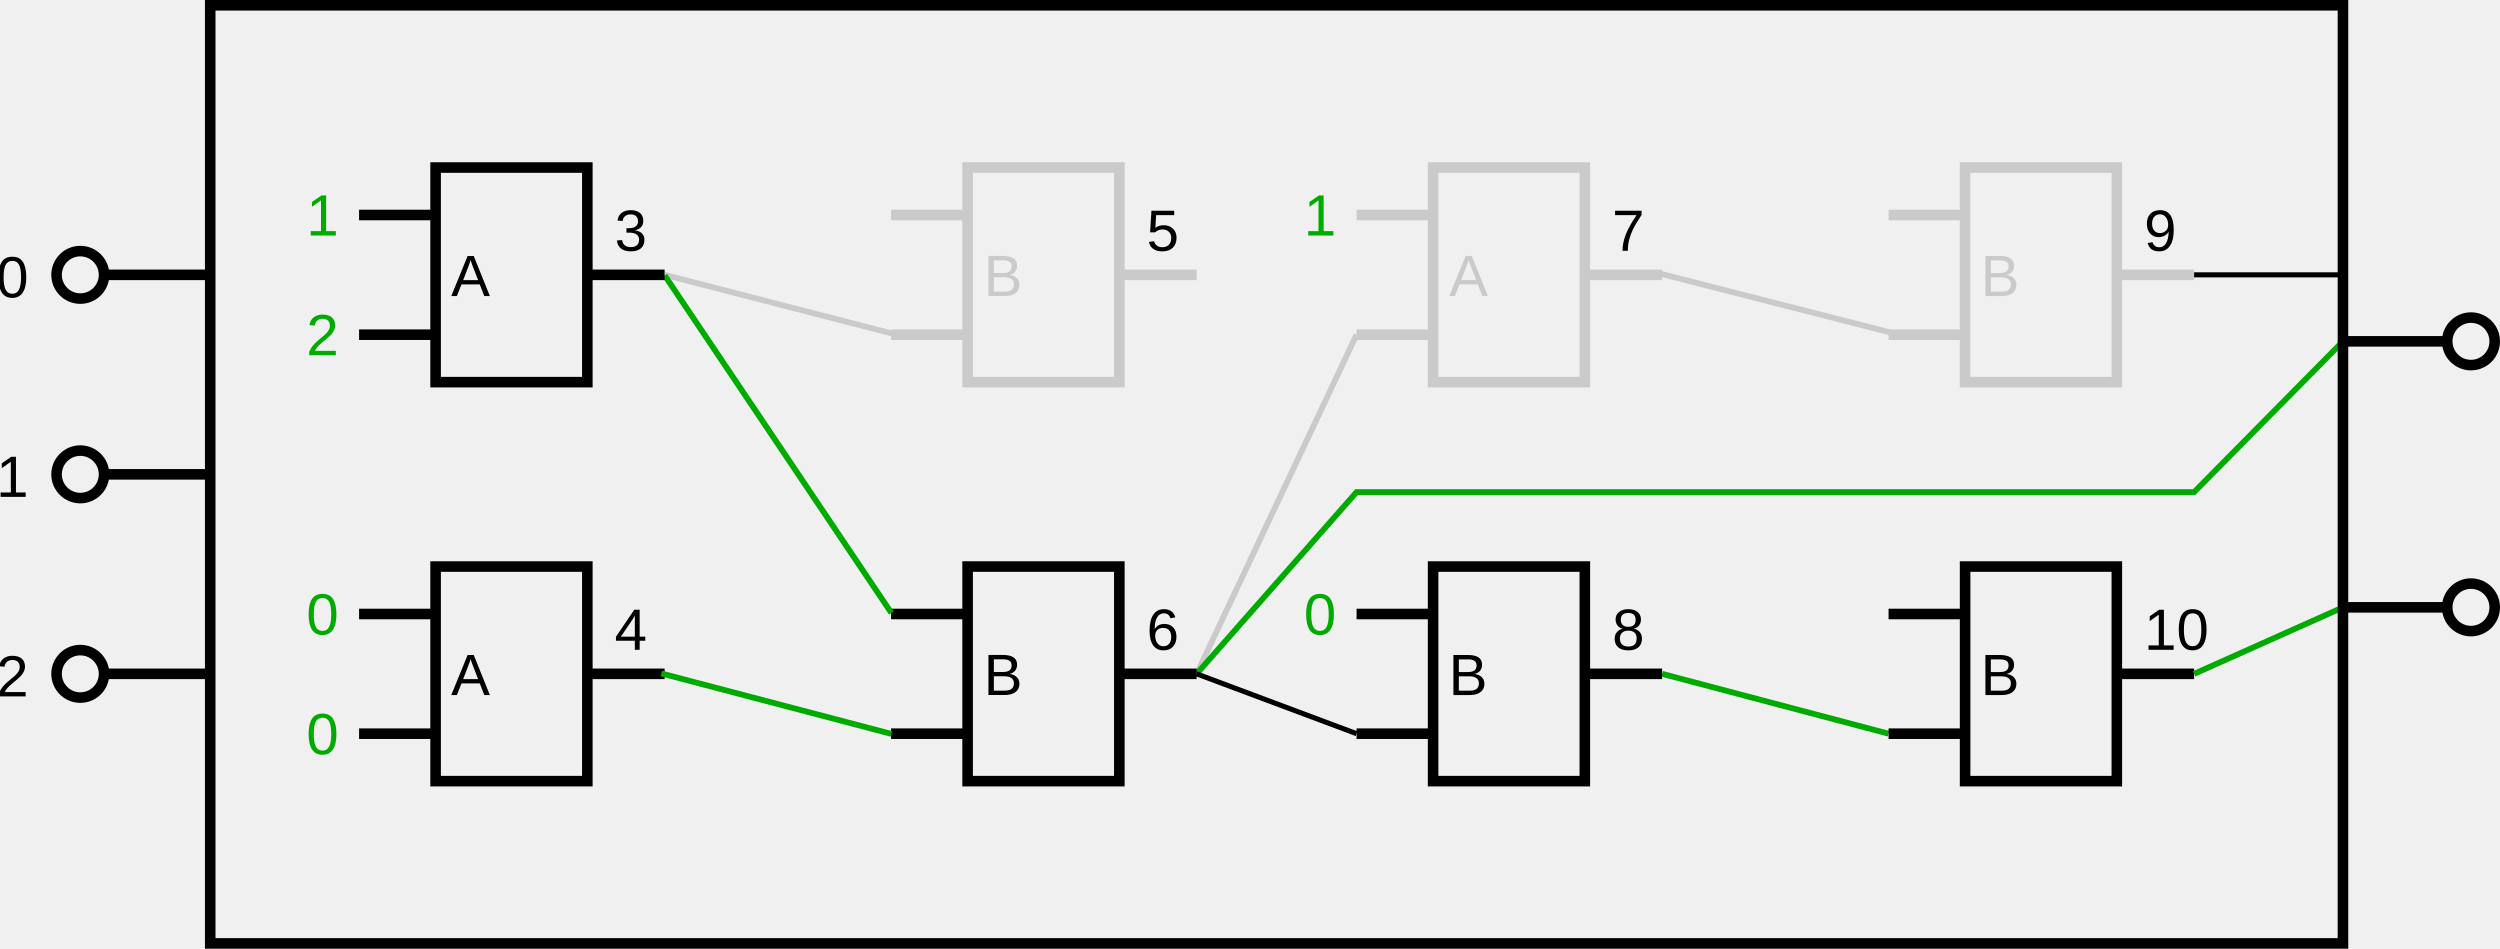
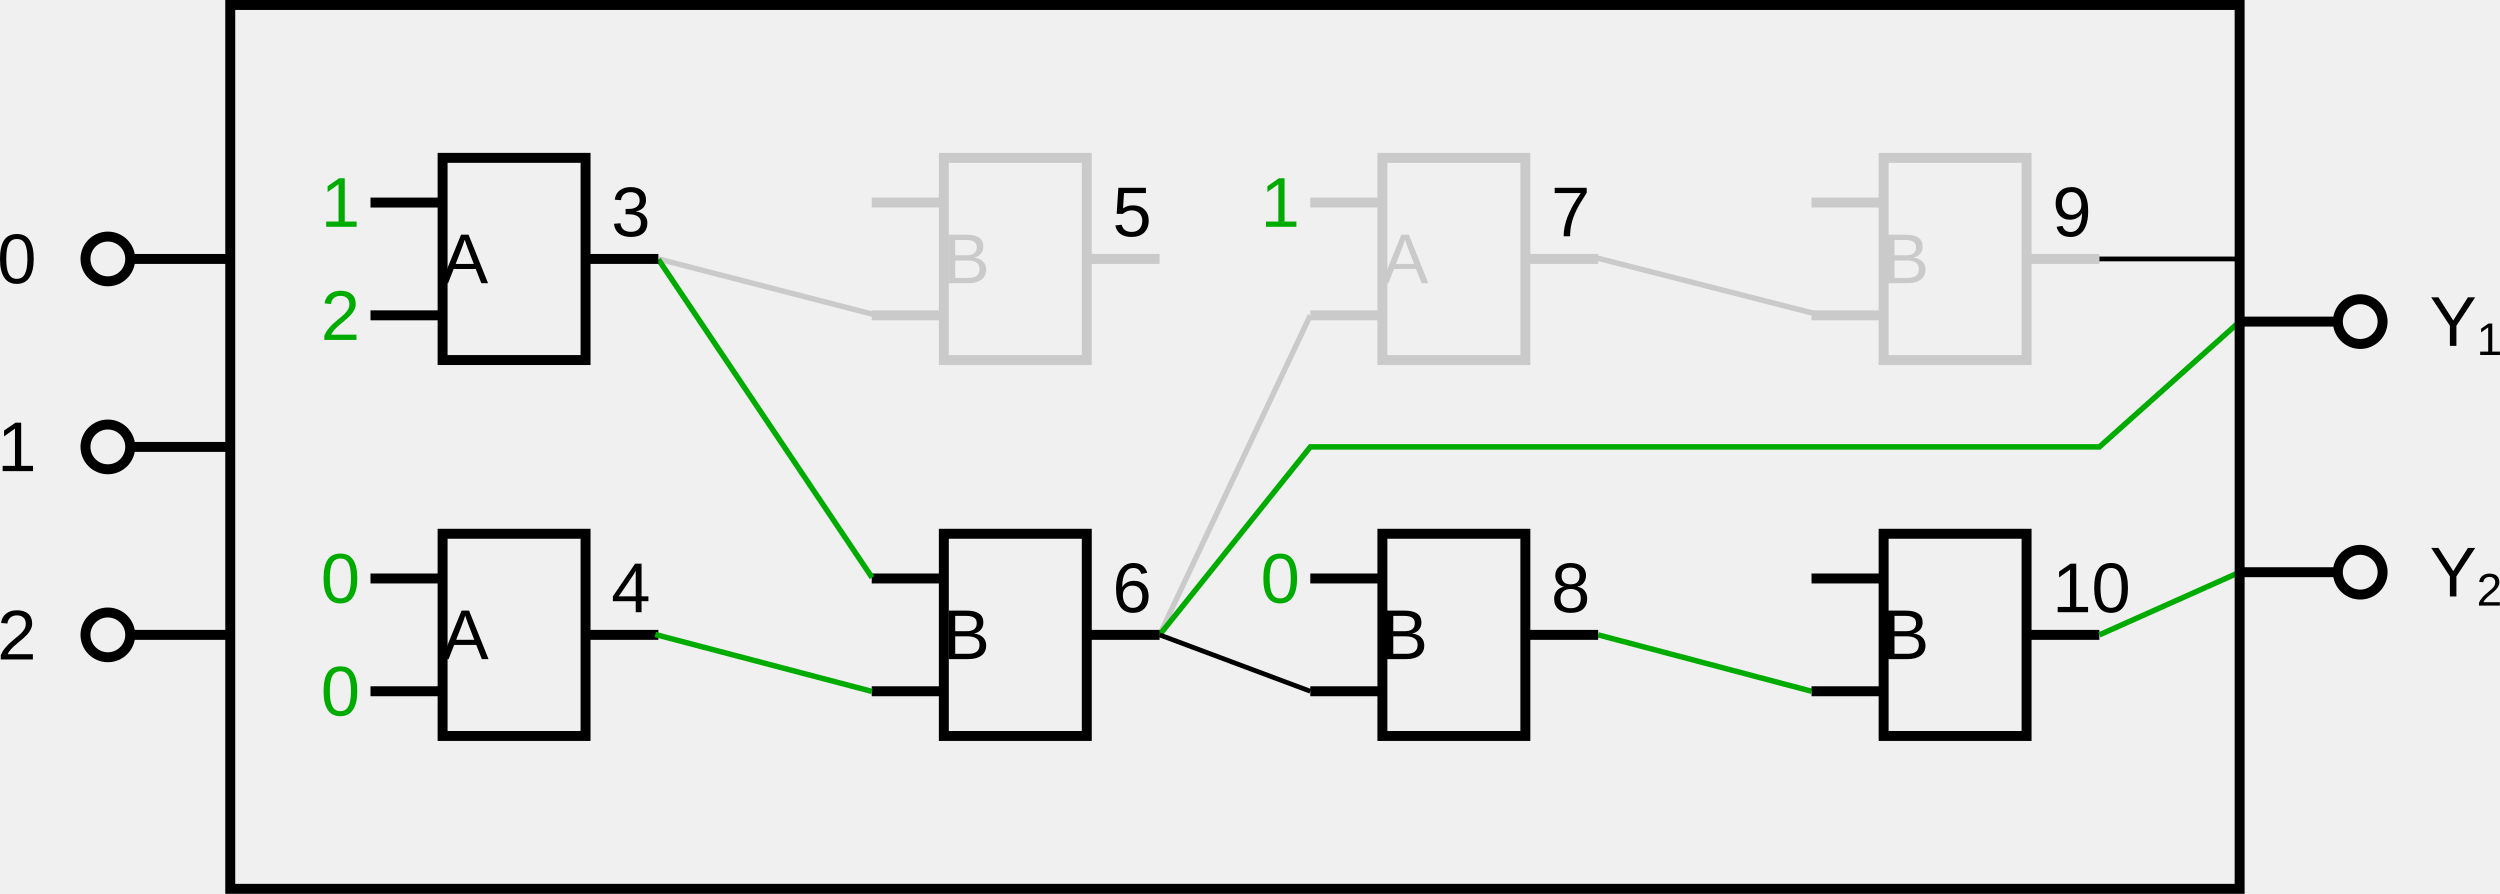
- <svg xmlns="http://www.w3.org/2000/svg" width="212.197mm" height="80.523mm" viewBox="0 0 751.88 285.319" id="svg17647" version="1.1">
+ <svg xmlns="http://www.w3.org/2000/svg" width="225.224mm" height="80.523mm" viewBox="0 0 798.038 285.319" id="svg17647" version="1.1">
  <defs id="defs17649">
    <marker orient="auto" refY="0" refX="0" id="DotM" style="overflow:visible">
      <path id="path4763" d="m -2.5,-1 c 0,2.76 -2.24,5 -5,5 -2.76,0 -5,-2.24 -5,-5 0,-2.76 2.24,-5 5,-5 2.76,0 5,2.24 5,5 z" style="fill:#000000;fill-opacity:1;fill-rule:evenodd;stroke:#000000;stroke-width:1pt;stroke-opacity:1" transform="matrix(0.4,0,0,0.4,2.96,0.4)" />
    </marker>
    <marker orient="auto" refY="0" refX="0" id="DotS" style="overflow:visible">
      <path id="path4766" d="m -2.5,-1 c 0,2.76 -2.24,5 -5,5 -2.76,0 -5,-2.24 -5,-5 0,-2.76 2.24,-5 5,-5 2.76,0 5,2.24 5,5 z" style="fill:#000000;fill-opacity:1;fill-rule:evenodd;stroke:#000000;stroke-width:1pt;stroke-opacity:1" transform="matrix(0.2,0,0,0.2,1.48,0.2)" />
    </marker>
    <marker orient="auto" refY="0" refX="0" id="marker18695" style="overflow:visible">
      <path id="path18697" d="m -2.5,-1 c 0,2.76 -2.24,5 -5,5 -2.76,0 -5,-2.24 -5,-5 0,-2.76 2.24,-5 5,-5 2.76,0 5,2.24 5,5 z" style="fill:#000000;fill-opacity:1;fill-rule:evenodd;stroke:#000000;stroke-width:1pt;stroke-opacity:1" transform="matrix(0.8,0,0,0.8,5.92,0.8)" />
    </marker>
    <marker orient="auto" refY="0" refX="0" id="Scissors" style="overflow:visible">
      <path id="schere" d="M 9.09,-3.606 C 8.12,-4.777 6.37,-4.736 5.062,-4.233 l -8.212,3.078 c -2.388,-1.307 -4.748,-0.933 -4.748,-1.569 0,-0.497 0.457,-0.388 0.388,-1.683 -0.066,-1.243 -1.364,-2.163 -2.59,-2.082 -1.227,-0.007 -2.499,0.933 -2.51,2.23 -0.091,1.306 1.007,2.52 2.307,2.605 1.522,0.227 4.218,-0.696 5.483,1.571 -0.942,1.738 -2.614,1.743 -4.126,1.656 -1.255,-0.072 -2.762,0.287 -3.361,1.521 -0.578,1.182 -0.011,2.865 1.317,3.226 1.34,0.492 3.181,-0.13 3.499,-1.671 0.246,-1.188 -0.595,-1.746 -0.273,-2.177 0.244,-0.325 1.791,-0.137 4.547,-1.375 L 5.676,4.233 C 6.8,4.547 8.173,4.536 9.168,3.431 L -0.052,-0.054 9.09,-3.606 Z m -18.308,-1.901 c 1.295,0.723 1.189,2.684 -0.156,3.063 -1.217,0.424 -2.771,-0.759 -2.383,-2.077 0.227,-1.082 1.653,-1.481 2.54,-0.986 z m 0.056,8.017 c 1.351,0.499 1.121,2.784 -0.252,3.092 -0.911,0.316 -2.214,-0.139 -2.306,-1.212 -0.178,-1.305 1.356,-2.484 2.558,-1.879 z" style="fill:#000000;fill-opacity:1;stroke:#000000;stroke-opacity:1" />
    </marker>
    <marker orient="auto" refY="0" refX="0" id="Torso" style="overflow:visible">
      <g id="g4911" transform="scale(0.7,0.7)" style="fill:#000000;fill-opacity:1;stroke:#000000;stroke-opacity:1">
        <path id="path4913" d="m -4.779,-3.24 c 2.35,0.366 5.3,1.938 5.037,3.627 C -0.005,2.078 -2.213,2.618 -4.563,2.252 -6.913,1.886 -8.521,0.752 -8.258,-0.938 -7.995,-2.628 -7.13,-3.605 -4.779,-3.24 Z" style="fill:#000000;fill-opacity:1;fill-rule:evenodd;stroke:#000000;stroke-width:1.25;stroke-opacity:1" />
        <path id="path4915" d="M 4.46,0.089 C -2.556,-4.378 5.225,-3.906 -0.848,-8.72" style="fill:#000000;fill-opacity:1;fill-rule:evenodd;stroke:#000000;stroke-width:1pt;stroke-opacity:1" />
        <path id="path4917" d="M 4.93,0.058 C -1.387,1.749 1.803,5.478 -4.945,7.546" style="fill:#000000;fill-opacity:1;fill-rule:evenodd;stroke:#000000;stroke-width:1pt;stroke-opacity:1" />
        <rect id="rect4919" transform="matrix(0.527536,-0.849533,0.887668,0.460484,0,0)" y="-1.741" x="-10.392" height="2.761" width="2.637" style="fill:#000000;fill-opacity:1;fill-rule:evenodd;stroke:#000000;stroke-width:1pt;stroke-opacity:1" />
        <rect id="rect4921" transform="matrix(0.671205,-0.741272,0.790802,0.612072,0,0)" y="-7.963" x="4.959" height="2.861" width="2.733" style="fill:#000000;fill-opacity:1;fill-rule:evenodd;stroke:#000000;stroke-width:1pt;stroke-opacity:1" />
        <path id="path4923" transform="matrix(0,-1.109517,1.109517,0,25.96648,19.71619)" d="m 16.78,-28.685 a 0.607,0.607 0 1 0 -1.215,0 0.607,0.607 0 1 0 1.215,0 z" style="fill:#000000;fill-opacity:1;fill-rule:evenodd;stroke:#000000;stroke-width:1pt;stroke-opacity:1" />
        <path id="path4925" transform="matrix(0,-1.109517,1.109517,0,26.8245,16.99126)" d="m 16.78,-28.685 a 0.607,0.607 0 1 0 -1.215,0 0.607,0.607 0 1 0 1.215,0 z" style="fill:#000000;fill-opacity:1;fill-rule:evenodd;stroke:#000000;stroke-width:1pt;stroke-opacity:1" />
      </g>
    </marker>
    <marker orient="auto" refY="0" refX="0" id="marker18488" style="overflow:visible">
      <path id="path18490" d="M 0,-7.071 -7.071,0 0,7.071 7.071,0 0,-7.071 Z" style="fill:#ffffff;fill-rule:evenodd;stroke:#000000;stroke-width:1pt;stroke-opacity:1" transform="matrix(0.2,0,0,0.2,1.2,0)" />
    </marker>
    <marker orient="auto" refY="0" refX="0" id="EmptyDiamondSstart" style="overflow:visible">
      <path id="path4820" d="M 0,-7.071 -7.071,0 0,7.071 7.071,0 0,-7.071 Z" style="fill:#ffffff;fill-rule:evenodd;stroke:#000000;stroke-width:1pt;stroke-opacity:1" transform="matrix(0.2,0,0,0.2,1.2,0)" />
    </marker>
    <marker orient="auto" refY="0" refX="0" id="DotL" style="overflow:visible">
      <path id="path4760" d="m -2.5,-1 c 0,2.76 -2.24,5 -5,5 -2.76,0 -5,-2.24 -5,-5 0,-2.76 2.24,-5 5,-5 2.76,0 5,2.24 5,5 z" style="fill:#000000;fill-opacity:1;fill-rule:evenodd;stroke:#000000;stroke-width:1pt;stroke-opacity:1" transform="matrix(0.8,0,0,0.8,5.92,0.8)" />
    </marker>
  </defs>
-   <g id="layer1" transform="translate(3.937808,-333.6314)">
-     <text xml:space="preserve" style="font-style:normal;font-weight:normal;font-size:17.5px;line-height:125%;font-family:'Liberation Sans';letter-spacing:0px;word-spacing:0px;fill:#00ab00;fill-opacity:1;stroke:none;stroke-width:1px;stroke-linecap:butt;stroke-linejoin:miter;stroke-opacity:1;-inkscape-font-specification:'Liberation Sans';font-stretch:normal;font-variant:normal;" x="88.194" y="404.458" id="text19071-09-4">
-       <tspan id="tspan19073-61-52" x="88.194" y="404.458">1</tspan>
+   <g id="layer1" transform="translate(14.21247,-333.6314)">
+     <text xml:space="preserve" style="font-style:normal;font-variant:normal;font-weight:normal;font-stretch:normal;font-size:22.5px;line-height:125%;font-family:'Liberation Sans';-inkscape-font-specification:'Liberation Sans';letter-spacing:0px;word-spacing:0px;fill:#00ab00;fill-opacity:1;stroke:none;stroke-width:1px;stroke-linecap:butt;stroke-linejoin:miter;stroke-opacity:1" x="88.194" y="406.031" id="text19071-09-4">
+       <tspan id="tspan19073-61-52" x="88.194" y="406.031">1</tspan>
    </text>
    <rect style="fill:none;fill-opacity:1;stroke:#000000;stroke-width:3.176;stroke-miterlimit:4;stroke-dasharray:none;stroke-dashoffset:0;stroke-opacity:1" id="rect17655" width="45.633" height="64.546" x="127.071" y="384.018" />
    <path style="fill:none;fill-rule:evenodd;stroke:#000000;stroke-width:3.176;stroke-linecap:butt;stroke-linejoin:miter;stroke-miterlimit:4;stroke-dasharray:none;stroke-opacity:1" d="m 104.057,398.291 22.476,0" id="path18197" />
    <path style="fill:none;fill-rule:evenodd;stroke:#000000;stroke-width:3.176;stroke-linecap:butt;stroke-linejoin:miter;stroke-miterlimit:4;stroke-dasharray:none;stroke-opacity:1" d="m 104.057,434.291 22.476,0" id="path18197-6" />
-     <g id="g19009" transform="translate(-7.584767,2.857132)">
-       <g id="g18974">
-         <path style="fill:none;fill-rule:evenodd;stroke:#000000;stroke-width:3.176;stroke-linecap:butt;stroke-linejoin:miter;stroke-miterlimit:4;stroke-dasharray:none;stroke-opacity:1" d="m 35.051,413.434 32.476,0" id="path18197-2-0" />
-         <circle style="fill:none;fill-opacity:1;stroke:#000000;stroke-width:3.176;stroke-miterlimit:4;stroke-dasharray:none;stroke-dashoffset:0;stroke-opacity:1" id="path18972" cx="27.799" cy="413.434" r="7.143" />
-       </g>
-       <g transform="translate(0,60)" id="g18974-8">
-         <path style="fill:none;fill-rule:evenodd;stroke:#000000;stroke-width:3.176;stroke-linecap:butt;stroke-linejoin:miter;stroke-miterlimit:4;stroke-dasharray:none;stroke-opacity:1" d="m 35.051,413.434 32.476,0" id="path18197-2-0-9" />
-         <circle style="fill:none;fill-opacity:1;stroke:#000000;stroke-width:3.176;stroke-miterlimit:4;stroke-dasharray:none;stroke-dashoffset:0;stroke-opacity:1" id="path18972-7" cx="27.799" cy="413.434" r="7.143" />
-       </g>
-       <g transform="translate(0,120)" id="g18974-4">
-         <path style="fill:none;fill-rule:evenodd;stroke:#000000;stroke-width:3.176;stroke-linecap:butt;stroke-linejoin:miter;stroke-miterlimit:4;stroke-dasharray:none;stroke-opacity:1" d="m 35.051,413.434 32.476,0" id="path18197-2-0-8" />
-         <circle style="fill:none;fill-opacity:1;stroke:#000000;stroke-width:3.176;stroke-miterlimit:4;stroke-dasharray:none;stroke-dashoffset:0;stroke-opacity:1" id="path18972-3" cx="27.799" cy="413.434" r="7.143" />
-       </g>
+     <g id="g18974" transform="translate(-7.584767,2.857132)">
+       <path id="path18197-2-0" d="m 35.051,413.434 32.476,0" style="fill:none;fill-rule:evenodd;stroke:#000000;stroke-width:3.176;stroke-linecap:butt;stroke-linejoin:miter;stroke-miterlimit:4;stroke-dasharray:none;stroke-opacity:1" />
+       <circle r="7.143" cy="413.434" cx="27.799" id="path18972" style="fill:none;fill-opacity:1;stroke:#000000;stroke-width:3.176;stroke-miterlimit:4;stroke-dasharray:none;stroke-dashoffset:0;stroke-opacity:1" />
+     </g>
+     <g id="g18974-8" transform="translate(-7.584767,62.85713)">
+       <path id="path18197-2-0-9" d="m 35.051,413.434 32.476,0" style="fill:none;fill-rule:evenodd;stroke:#000000;stroke-width:3.176;stroke-linecap:butt;stroke-linejoin:miter;stroke-miterlimit:4;stroke-dasharray:none;stroke-opacity:1" />
+       <circle r="7.143" cy="413.434" cx="27.799" id="path18972-7" style="fill:none;fill-opacity:1;stroke:#000000;stroke-width:3.176;stroke-miterlimit:4;stroke-dasharray:none;stroke-dashoffset:0;stroke-opacity:1" />
+     </g>
+     <g id="g18974-4" transform="translate(-7.584767,122.8571)">
+       <path id="path18197-2-0-8" d="m 35.051,413.434 32.476,0" style="fill:none;fill-rule:evenodd;stroke:#000000;stroke-width:3.176;stroke-linecap:butt;stroke-linejoin:miter;stroke-miterlimit:4;stroke-dasharray:none;stroke-opacity:1" />
+       <circle r="7.143" cy="413.434" cx="27.799" id="path18972-3" style="fill:none;fill-opacity:1;stroke:#000000;stroke-width:3.176;stroke-miterlimit:4;stroke-dasharray:none;stroke-dashoffset:0;stroke-opacity:1" />
    </g>
    <g id="g18974-7" transform="matrix(-1,0,0,1,767.0108,22.85713)">
      <path id="path18197-2-0-0" d="m 35.051,413.434 32.476,0" style="fill:none;fill-rule:evenodd;stroke:#000000;stroke-width:3.176;stroke-linecap:butt;stroke-linejoin:miter;stroke-miterlimit:4;stroke-dasharray:none;stroke-opacity:1" />
      <circle r="7.143" cy="413.434" cx="27.799" id="path18972-9" style="fill:none;fill-opacity:1;stroke:#000000;stroke-width:3.176;stroke-miterlimit:4;stroke-dasharray:none;stroke-dashoffset:0;stroke-opacity:1" />
    </g>
    <g id="g18974-4-8" transform="matrix(-1,0,0,1,767.0108,102.8571)">
      <path id="path18197-2-0-8-2" d="m 35.051,413.434 32.476,0" style="fill:none;fill-rule:evenodd;stroke:#000000;stroke-width:3.176;stroke-linecap:butt;stroke-linejoin:miter;stroke-miterlimit:4;stroke-dasharray:none;stroke-opacity:1" />
      <circle r="7.143" cy="413.434" cx="27.799" id="path18972-3-7" style="fill:none;fill-opacity:1;stroke:#000000;stroke-width:3.176;stroke-miterlimit:4;stroke-dasharray:none;stroke-dashoffset:0;stroke-opacity:1" />
    </g>
    <rect style="fill:none;fill-opacity:1;stroke:#cacaca;stroke-width:3.176;stroke-miterlimit:4;stroke-dasharray:none;stroke-dashoffset:0;stroke-opacity:1" id="rect17655-4" width="45.633" height="64.546" x="287.071" y="384.018" />
    <path style="fill:none;fill-rule:evenodd;stroke:#cacaca;stroke-width:3.176;stroke-linecap:butt;stroke-linejoin:miter;stroke-miterlimit:4;stroke-dasharray:none;stroke-opacity:1" d="m 264.057,398.291 22.476,0" id="path18197-1" />
    <path style="fill:none;fill-rule:evenodd;stroke:#cacaca;stroke-width:3.176;stroke-linecap:butt;stroke-linejoin:miter;stroke-miterlimit:4;stroke-dasharray:none;stroke-opacity:1" d="m 264.057,434.291 22.476,0" id="path18197-6-3" />
    <path style="fill:none;fill-rule:evenodd;stroke:#cacaca;stroke-width:3.176;stroke-linecap:butt;stroke-linejoin:miter;stroke-miterlimit:4;stroke-dasharray:none;stroke-opacity:1" d="m 333.467,416.291 22.476,0" id="path18197-2-9" />
    <rect style="fill:none;fill-opacity:1;stroke:#cacaca;stroke-width:3.176;stroke-miterlimit:4;stroke-dasharray:none;stroke-dashoffset:0;stroke-opacity:1" id="rect17655-9" width="45.633" height="64.546" x="427.071" y="384.018" />
    <path style="fill:none;fill-rule:evenodd;stroke:#cacaca;stroke-width:3.176;stroke-linecap:butt;stroke-linejoin:miter;stroke-miterlimit:4;stroke-dasharray:none;stroke-opacity:1" d="m 404.057,398.291 22.476,0" id="path18197-3" />
    <path style="fill:none;fill-rule:evenodd;stroke:#cacaca;stroke-width:3.176;stroke-linecap:butt;stroke-linejoin:miter;stroke-miterlimit:4;stroke-dasharray:none;stroke-opacity:1" d="m 404.057,434.291 22.476,0" id="path18197-6-37" />
    <path style="fill:none;fill-rule:evenodd;stroke:#cacaca;stroke-width:3.176;stroke-linecap:butt;stroke-linejoin:miter;stroke-miterlimit:4;stroke-dasharray:none;stroke-opacity:1" d="m 473.467,416.291 22.476,0" id="path18197-2-6" />
    <rect style="fill:none;fill-opacity:1;stroke:#cacaca;stroke-width:3.176;stroke-miterlimit:4;stroke-dasharray:none;stroke-dashoffset:0;stroke-opacity:1" id="rect17655-4-6" width="45.633" height="64.546" x="587.071" y="384.018" />
    <path style="fill:none;fill-rule:evenodd;stroke:#cacaca;stroke-width:3.176;stroke-linecap:butt;stroke-linejoin:miter;stroke-miterlimit:4;stroke-dasharray:none;stroke-opacity:1" d="m 564.057,398.291 22.476,0" id="path18197-1-8" />
    <path style="fill:none;fill-rule:evenodd;stroke:#cacaca;stroke-width:3.176;stroke-linecap:butt;stroke-linejoin:miter;stroke-miterlimit:4;stroke-dasharray:none;stroke-opacity:1" d="m 564.057,434.291 22.476,0" id="path18197-6-3-3" />
    <path style="fill:none;fill-rule:evenodd;stroke:#cacaca;stroke-width:3.176;stroke-linecap:butt;stroke-linejoin:miter;stroke-miterlimit:4;stroke-dasharray:none;stroke-opacity:1" d="m 633.467,416.291 22.476,0" id="path18197-2-9-5" />
    <rect style="fill:none;fill-opacity:1;stroke:#000000;stroke-width:3.176;stroke-miterlimit:4;stroke-dasharray:none;stroke-dashoffset:0;stroke-opacity:1" id="rect17655-3" width="45.633" height="64.546" x="127.071" y="504.018" />
    <path style="fill:none;fill-rule:evenodd;stroke:#000000;stroke-width:3.176;stroke-linecap:butt;stroke-linejoin:miter;stroke-miterlimit:4;stroke-dasharray:none;stroke-opacity:1" d="m 104.057,518.291 22.476,0" id="path18197-5" />
    <path style="fill:none;fill-rule:evenodd;stroke:#000000;stroke-width:3.176;stroke-linecap:butt;stroke-linejoin:miter;stroke-miterlimit:4;stroke-dasharray:none;stroke-opacity:1" d="m 104.057,554.291 22.476,0" id="path18197-6-0" />
    <path style="fill:none;fill-rule:evenodd;stroke:#000000;stroke-width:3.176;stroke-linecap:butt;stroke-linejoin:miter;stroke-miterlimit:4;stroke-dasharray:none;stroke-opacity:1" d="m 173.467,536.291 22.476,0" id="path18197-2-90" />
    <rect style="fill:none;fill-opacity:1;stroke:#000000;stroke-width:3.176;stroke-miterlimit:4;stroke-dasharray:none;stroke-dashoffset:0;stroke-opacity:1" id="rect17655-4-9" width="45.633" height="64.546" x="287.071" y="504.018" />
    <path style="fill:none;fill-rule:evenodd;stroke:#000000;stroke-width:3.176;stroke-linecap:butt;stroke-linejoin:miter;stroke-miterlimit:4;stroke-dasharray:none;stroke-opacity:1" d="m 264.057,518.291 22.476,0" id="path18197-1-1" />
    <path style="fill:none;fill-rule:evenodd;stroke:#000000;stroke-width:3.176;stroke-linecap:butt;stroke-linejoin:miter;stroke-miterlimit:4;stroke-dasharray:none;stroke-opacity:1" d="m 264.057,554.291 22.476,0" id="path18197-6-3-31" />
    <rect style="fill:none;fill-opacity:1;stroke:#000000;stroke-width:3.176;stroke-miterlimit:4;stroke-dasharray:none;stroke-dashoffset:0;stroke-opacity:1" id="rect17655-9-4" width="45.633" height="64.546" x="427.071" y="504.018" />
    <path style="fill:none;fill-rule:evenodd;stroke:#000000;stroke-width:3.176;stroke-linecap:butt;stroke-linejoin:miter;stroke-miterlimit:4;stroke-dasharray:none;stroke-opacity:1" d="m 404.057,518.291 22.476,0" id="path18197-3-0" />
    <path style="fill:none;fill-rule:evenodd;stroke:#000000;stroke-width:3.176;stroke-linecap:butt;stroke-linejoin:miter;stroke-miterlimit:4;stroke-dasharray:none;stroke-opacity:1" d="m 404.057,554.291 22.476,0" id="path18197-6-37-4" />
    <rect style="fill:none;fill-opacity:1;stroke:#000000;stroke-width:3.176;stroke-miterlimit:4;stroke-dasharray:none;stroke-dashoffset:0;stroke-opacity:1" id="rect17655-4-6-9" width="45.633" height="64.546" x="587.071" y="504.018" />
    <path style="fill:none;fill-rule:evenodd;stroke:#000000;stroke-width:3.176;stroke-linecap:butt;stroke-linejoin:miter;stroke-miterlimit:4;stroke-dasharray:none;stroke-opacity:1" d="m 564.057,518.291 22.476,0" id="path18197-1-8-4" />
    <path style="fill:none;fill-rule:evenodd;stroke:#000000;stroke-width:3.176;stroke-linecap:butt;stroke-linejoin:miter;stroke-miterlimit:4;stroke-dasharray:none;stroke-opacity:1" d="m 633.467,536.291 22.476,0" id="path18197-2-9-5-5" />
-     <text xml:space="preserve" style="font-style:normal;font-weight:normal;font-size:17.5px;line-height:125%;font-family:'Liberation Sans';letter-spacing:0px;word-spacing:0px;fill:#000000;fill-opacity:1;stroke:none;stroke-width:1px;stroke-linecap:butt;stroke-linejoin:miter;stroke-opacity:1;-inkscape-font-specification:'Liberation Sans';font-stretch:normal;font-variant:normal;" x="-5.091" y="423.057" id="text19071">
-       <tspan id="tspan19073" x="-5.091" y="423.057">0</tspan>
+     <text xml:space="preserve" style="font-style:normal;font-variant:normal;font-weight:normal;font-stretch:normal;font-size:22.5px;line-height:125%;font-family:'Liberation Sans';-inkscape-font-specification:'Liberation Sans';letter-spacing:0px;word-spacing:0px;fill:#000000;fill-opacity:1;stroke:none;stroke-width:1px;stroke-linecap:butt;stroke-linejoin:miter;stroke-opacity:1" x="-15.091" y="424.036" id="text19071">
+       <tspan id="tspan19073" x="-15.091" y="424.036">0</tspan>
    </text>
-     <text xml:space="preserve" style="font-style:normal;font-weight:normal;font-size:17.5px;line-height:125%;font-family:'Liberation Sans';letter-spacing:0px;word-spacing:0px;fill:#000000;fill-opacity:1;stroke:none;stroke-width:1px;stroke-linecap:butt;stroke-linejoin:miter;stroke-opacity:1;-inkscape-font-specification:'Liberation Sans';font-stretch:normal;font-variant:normal;" x="-5.091" y="483.057" id="text19071-8">
-       <tspan id="tspan19073-6" x="-5.091" y="483.057">1</tspan>
+     <text xml:space="preserve" style="font-style:normal;font-variant:normal;font-weight:normal;font-stretch:normal;font-size:22.5px;line-height:125%;font-family:'Liberation Sans';-inkscape-font-specification:'Liberation Sans';letter-spacing:0px;word-spacing:0px;fill:#000000;fill-opacity:1;stroke:none;stroke-width:1px;stroke-linecap:butt;stroke-linejoin:miter;stroke-opacity:1" x="-15.091" y="484.031" id="text19071-8">
+       <tspan id="tspan19073-6" x="-15.091" y="484.031">1</tspan>
    </text>
-     <text xml:space="preserve" style="font-style:normal;font-weight:normal;font-size:17.5px;line-height:125%;font-family:'Liberation Sans';letter-spacing:0px;word-spacing:0px;fill:#000000;fill-opacity:1;stroke:none;stroke-width:1px;stroke-linecap:butt;stroke-linejoin:miter;stroke-opacity:1;-inkscape-font-specification:'Liberation Sans';font-stretch:normal;font-variant:normal;" x="-5.091" y="543.078" id="text19071-0">
-       <tspan id="tspan19073-5" x="-5.091" y="543.078">2</tspan>
+     <text xml:space="preserve" style="font-style:normal;font-variant:normal;font-weight:normal;font-stretch:normal;font-size:22.5px;line-height:125%;font-family:'Liberation Sans';-inkscape-font-specification:'Liberation Sans';letter-spacing:0px;word-spacing:0px;fill:#000000;fill-opacity:1;stroke:none;stroke-width:1px;stroke-linecap:butt;stroke-linejoin:miter;stroke-opacity:1" x="-15.091" y="544.146" id="text19071-0">
+       <tspan id="tspan19073-5" x="-15.091" y="544.146">2</tspan>
    </text>
-     <text xml:space="preserve" style="font-style:normal;font-variant:normal;font-weight:normal;font-stretch:normal;font-size:17.5px;line-height:125%;font-family:'Liberation Sans';-inkscape-font-specification:'Liberation Sans';text-align:center;letter-spacing:0px;word-spacing:0px;text-anchor:middle;fill:#000000;fill-opacity:1;stroke:none;stroke-width:1px;stroke-linecap:butt;stroke-linejoin:miter;stroke-opacity:1" x="149.738" y="422.67" id="text19071-8-6">
-       <tspan id="tspan19073-6-6" x="149.738" y="422.67">A</tspan>
+     <text xml:space="preserve" style="font-style:normal;font-variant:normal;font-weight:normal;font-stretch:normal;font-size:22.5px;line-height:125%;font-family:'Liberation Sans';-inkscape-font-specification:'Liberation Sans';text-align:center;letter-spacing:0px;word-spacing:0px;text-anchor:middle;fill:#000000;fill-opacity:1;stroke:none;stroke-width:1px;stroke-linecap:butt;stroke-linejoin:miter;stroke-opacity:1" x="149.738" y="424.031" id="text19071-8-6">
+       <tspan id="tspan19073-6-6" x="149.738" y="424.031">A</tspan>
    </text>
-     <text xml:space="preserve" style="font-style:normal;font-variant:normal;font-weight:normal;font-stretch:normal;font-size:17.5px;line-height:125%;font-family:'Liberation Sans';-inkscape-font-specification:'Liberation Sans';text-align:center;letter-spacing:0px;word-spacing:0px;text-anchor:middle;fill:#000000;fill-opacity:1;stroke:none;stroke-width:1px;stroke-linecap:butt;stroke-linejoin:miter;stroke-opacity:1" x="149.738" y="542.67" id="text19071-8-6-4">
-       <tspan id="tspan19073-6-6-7" x="149.738" y="542.67">A</tspan>
+     <text xml:space="preserve" style="font-style:normal;font-variant:normal;font-weight:normal;font-stretch:normal;font-size:22.5px;line-height:125%;font-family:'Liberation Sans';-inkscape-font-specification:'Liberation Sans';text-align:center;letter-spacing:0px;word-spacing:0px;text-anchor:middle;fill:#000000;fill-opacity:1;stroke:none;stroke-width:1px;stroke-linecap:butt;stroke-linejoin:miter;stroke-opacity:1" x="149.898" y="544.031" id="text19071-8-6-4">
+       <tspan id="tspan19073-6-6-7" x="149.898" y="544.031">A</tspan>
    </text>
-     <text xml:space="preserve" style="font-style:normal;font-variant:normal;font-weight:normal;font-stretch:normal;font-size:17.5px;line-height:125%;font-family:'Liberation Sans';-inkscape-font-specification:'Liberation Sans';text-align:center;letter-spacing:0px;word-spacing:0px;text-anchor:middle;fill:#cacaca;fill-opacity:1;stroke:none;stroke-width:1px;stroke-linecap:butt;stroke-linejoin:miter;stroke-opacity:1" x="309.896" y="422.661" id="text19071-8-6-1">
-       <tspan id="tspan19073-6-6-3" x="309.896" y="422.661">B</tspan>
+     <text xml:space="preserve" style="font-style:normal;font-variant:normal;font-weight:normal;font-stretch:normal;font-size:22.5px;line-height:125%;font-family:'Liberation Sans';-inkscape-font-specification:'Liberation Sans';text-align:center;letter-spacing:0px;word-spacing:0px;text-anchor:middle;fill:#cacaca;fill-opacity:1;stroke:none;stroke-width:1px;stroke-linecap:butt;stroke-linejoin:miter;stroke-opacity:1" x="309.896" y="424.031" id="text19071-8-6-1">
+       <tspan id="tspan19073-6-6-3" x="309.896" y="424.031">B</tspan>
    </text>
-     <text xml:space="preserve" style="font-style:normal;font-variant:normal;font-weight:normal;font-stretch:normal;font-size:17.5px;line-height:125%;font-family:'Liberation Sans';-inkscape-font-specification:'Liberation Sans';text-align:center;letter-spacing:0px;word-spacing:0px;text-anchor:middle;fill:#000000;fill-opacity:1;stroke:none;stroke-width:1px;stroke-linecap:butt;stroke-linejoin:miter;stroke-opacity:1" x="309.896" y="542.661" id="text19071-8-6-4-3">
-       <tspan id="tspan19073-6-6-7-6" x="309.896" y="542.661">B</tspan>
+     <text xml:space="preserve" style="font-style:normal;font-variant:normal;font-weight:normal;font-stretch:normal;font-size:22.5px;line-height:125%;font-family:'Liberation Sans';-inkscape-font-specification:'Liberation Sans';text-align:center;letter-spacing:0px;word-spacing:0px;text-anchor:middle;fill:#000000;fill-opacity:1;stroke:none;stroke-width:1px;stroke-linecap:butt;stroke-linejoin:miter;stroke-opacity:1" x="309.896" y="544.031" id="text19071-8-6-4-3">
+       <tspan id="tspan19073-6-6-7-6" x="309.896" y="544.031">B</tspan>
    </text>
-     <text xml:space="preserve" style="font-style:normal;font-variant:normal;font-weight:normal;font-stretch:normal;font-size:17.5px;line-height:125%;font-family:'Liberation Sans';-inkscape-font-specification:'Liberation Sans';text-align:center;letter-spacing:0px;word-spacing:0px;text-anchor:middle;fill:#cacaca;fill-opacity:1;stroke:none;stroke-width:1px;stroke-linecap:butt;stroke-linejoin:miter;stroke-opacity:1" x="449.896" y="422.661" id="text19071-8-6-7">
-       <tspan id="tspan19073-6-6-38" x="449.896" y="422.661">A</tspan>
+     <text xml:space="preserve" style="font-style:normal;font-variant:normal;font-weight:normal;font-stretch:normal;font-size:22.5px;line-height:125%;font-family:'Liberation Sans';-inkscape-font-specification:'Liberation Sans';text-align:center;letter-spacing:0px;word-spacing:0px;text-anchor:middle;fill:#cacaca;fill-opacity:1;stroke:none;stroke-width:1px;stroke-linecap:butt;stroke-linejoin:miter;stroke-opacity:1" x="449.896" y="424.031" id="text19071-8-6-7">
+       <tspan id="tspan19073-6-6-38" x="449.896" y="424.031">A</tspan>
    </text>
-     <text xml:space="preserve" style="font-style:normal;font-variant:normal;font-weight:normal;font-stretch:normal;font-size:17.5px;line-height:125%;font-family:'Liberation Sans';-inkscape-font-specification:'Liberation Sans';text-align:center;letter-spacing:0px;word-spacing:0px;text-anchor:middle;fill:#000000;fill-opacity:1;stroke:none;stroke-width:1px;stroke-linecap:butt;stroke-linejoin:miter;stroke-opacity:1" x="449.738" y="542.67" id="text19071-8-6-4-4">
-       <tspan id="tspan19073-6-6-7-64" x="449.738" y="542.67">B</tspan>
+     <text xml:space="preserve" style="font-style:normal;font-variant:normal;font-weight:normal;font-stretch:normal;font-size:22.5px;line-height:125%;font-family:'Liberation Sans';-inkscape-font-specification:'Liberation Sans';text-align:center;letter-spacing:0px;word-spacing:0px;text-anchor:middle;fill:#000000;fill-opacity:1;stroke:none;stroke-width:1px;stroke-linecap:butt;stroke-linejoin:miter;stroke-opacity:1" x="449.738" y="544.031" id="text19071-8-6-4-4">
+       <tspan id="tspan19073-6-6-7-64" x="449.738" y="544.031">B</tspan>
    </text>
-     <text xml:space="preserve" style="font-style:normal;font-variant:normal;font-weight:normal;font-stretch:normal;font-size:17.5px;line-height:125%;font-family:'Liberation Sans';-inkscape-font-specification:'Liberation Sans';text-align:center;letter-spacing:0px;word-spacing:0px;text-anchor:middle;fill:#cacaca;fill-opacity:1;stroke:none;stroke-width:1px;stroke-linecap:butt;stroke-linejoin:miter;stroke-opacity:1" x="609.738" y="422.67" id="text19071-8-6-1-9">
-       <tspan id="tspan19073-6-6-3-0" x="609.738" y="422.67">B</tspan>
+     <text xml:space="preserve" style="font-style:normal;font-variant:normal;font-weight:normal;font-stretch:normal;font-size:22.5px;line-height:125%;font-family:'Liberation Sans';-inkscape-font-specification:'Liberation Sans';text-align:center;letter-spacing:0px;word-spacing:0px;text-anchor:middle;fill:#cacaca;fill-opacity:1;stroke:none;stroke-width:1px;stroke-linecap:butt;stroke-linejoin:miter;stroke-opacity:1" x="609.738" y="424.031" id="text19071-8-6-1-9">
+       <tspan id="tspan19073-6-6-3-0" x="609.738" y="424.031">B</tspan>
    </text>
-     <text xml:space="preserve" style="font-style:normal;font-variant:normal;font-weight:normal;font-stretch:normal;font-size:17.5px;line-height:125%;font-family:'Liberation Sans';-inkscape-font-specification:'Liberation Sans';text-align:center;letter-spacing:0px;word-spacing:0px;text-anchor:middle;fill:#000000;fill-opacity:1;stroke:none;stroke-width:1px;stroke-linecap:butt;stroke-linejoin:miter;stroke-opacity:1" x="609.738" y="542.67" id="text19071-8-6-4-3-7">
-       <tspan id="tspan19073-6-6-7-6-3" x="609.738" y="542.67">B</tspan>
+     <text xml:space="preserve" style="font-style:normal;font-variant:normal;font-weight:normal;font-stretch:normal;font-size:22.5px;line-height:125%;font-family:'Liberation Sans';-inkscape-font-specification:'Liberation Sans';text-align:center;letter-spacing:0px;word-spacing:0px;text-anchor:middle;fill:#000000;fill-opacity:1;stroke:none;stroke-width:1px;stroke-linecap:butt;stroke-linejoin:miter;stroke-opacity:1" x="609.738" y="544.031" id="text19071-8-6-4-3-7">
+       <tspan id="tspan19073-6-6-7-6-3" x="609.738" y="544.031">B</tspan>
    </text>
-     <text xml:space="preserve" style="font-style:normal;font-weight:normal;font-size:17.5px;line-height:125%;font-family:'Liberation Sans';text-align:start;letter-spacing:0px;word-spacing:0px;text-anchor:start;fill:#000000;fill-opacity:1;stroke:none;stroke-width:1px;stroke-linecap:butt;stroke-linejoin:miter;stroke-opacity:1;-inkscape-font-specification:'Liberation Sans';font-stretch:normal;font-variant:normal;" x="180.909" y="409.057" id="text19071-8-6-3">
+     <text xml:space="preserve" style="font-style:normal;font-variant:normal;font-weight:normal;font-stretch:normal;font-size:22.5px;line-height:125%;font-family:'Liberation Sans';-inkscape-font-specification:'Liberation Sans';text-align:start;letter-spacing:0px;word-spacing:0px;text-anchor:start;fill:#000000;fill-opacity:1;stroke:none;stroke-width:1px;stroke-linecap:butt;stroke-linejoin:miter;stroke-opacity:1" x="180.909" y="409.057" id="text19071-8-6-3">
      <tspan id="tspan19073-6-6-2" x="180.909" y="409.057">3</tspan>
    </text>
-     <text xml:space="preserve" style="font-style:normal;font-weight:normal;font-size:17.5px;line-height:125%;font-family:'Liberation Sans';text-align:start;letter-spacing:0px;word-spacing:0px;text-anchor:start;fill:#000000;fill-opacity:1;stroke:none;stroke-width:1px;stroke-linecap:butt;stroke-linejoin:miter;stroke-opacity:1;-inkscape-font-specification:'Liberation Sans';font-stretch:normal;font-variant:normal;" x="180.909" y="529.058" id="text19071-8-6-3-4">
+     <text xml:space="preserve" style="font-style:normal;font-variant:normal;font-weight:normal;font-stretch:normal;font-size:22.5px;line-height:125%;font-family:'Liberation Sans';-inkscape-font-specification:'Liberation Sans';text-align:start;letter-spacing:0px;word-spacing:0px;text-anchor:start;fill:#000000;fill-opacity:1;stroke:none;stroke-width:1px;stroke-linecap:butt;stroke-linejoin:miter;stroke-opacity:1" x="180.909" y="529.058" id="text19071-8-6-3-4">
      <tspan id="tspan19073-6-6-2-9" x="180.909" y="529.058">4</tspan>
    </text>
-     <text xml:space="preserve" style="font-style:normal;font-weight:normal;font-size:17.5px;line-height:125%;font-family:'Liberation Sans';text-align:start;letter-spacing:0px;word-spacing:0px;text-anchor:start;fill:#000000;fill-opacity:1;stroke:none;stroke-width:1px;stroke-linecap:butt;stroke-linejoin:miter;stroke-opacity:1;-inkscape-font-specification:'Liberation Sans';font-stretch:normal;font-variant:normal;" x="340.909" y="409.057" id="text19071-8-6-3-5">
+     <text xml:space="preserve" style="font-style:normal;font-variant:normal;font-weight:normal;font-stretch:normal;font-size:22.5px;line-height:125%;font-family:'Liberation Sans';-inkscape-font-specification:'Liberation Sans';text-align:start;letter-spacing:0px;word-spacing:0px;text-anchor:start;fill:#000000;fill-opacity:1;stroke:none;stroke-width:1px;stroke-linecap:butt;stroke-linejoin:miter;stroke-opacity:1" x="340.909" y="409.057" id="text19071-8-6-3-5">
      <tspan id="tspan19073-6-6-2-2" x="340.909" y="409.057">5</tspan>
    </text>
-     <text xml:space="preserve" style="font-style:normal;font-weight:normal;font-size:17.5px;line-height:125%;font-family:'Liberation Sans';text-align:start;letter-spacing:0px;word-spacing:0px;text-anchor:start;fill:#000000;fill-opacity:1;stroke:none;stroke-width:1px;stroke-linecap:butt;stroke-linejoin:miter;stroke-opacity:1;-inkscape-font-specification:'Liberation Sans';font-stretch:normal;font-variant:normal;" x="340.909" y="529.058" id="text19071-8-6-3-4-6">
+     <text xml:space="preserve" style="font-style:normal;font-variant:normal;font-weight:normal;font-stretch:normal;font-size:22.5px;line-height:125%;font-family:'Liberation Sans';-inkscape-font-specification:'Liberation Sans';text-align:start;letter-spacing:0px;word-spacing:0px;text-anchor:start;fill:#000000;fill-opacity:1;stroke:none;stroke-width:1px;stroke-linecap:butt;stroke-linejoin:miter;stroke-opacity:1" x="340.909" y="529.058" id="text19071-8-6-3-4-6">
      <tspan id="tspan19073-6-6-2-9-3" x="340.909" y="529.058">6</tspan>
    </text>
-     <text xml:space="preserve" style="font-style:normal;font-weight:normal;font-size:17.5px;line-height:125%;font-family:'Liberation Sans';text-align:start;letter-spacing:0px;word-spacing:0px;text-anchor:start;fill:#000000;fill-opacity:1;stroke:none;stroke-width:1px;stroke-linecap:butt;stroke-linejoin:miter;stroke-opacity:1;-inkscape-font-specification:'Liberation Sans';font-stretch:normal;font-variant:normal;" x="480.909" y="409.057" id="text19071-8-6-3-3">
+     <text xml:space="preserve" style="font-style:normal;font-variant:normal;font-weight:normal;font-stretch:normal;font-size:22.5px;line-height:125%;font-family:'Liberation Sans';-inkscape-font-specification:'Liberation Sans';text-align:start;letter-spacing:0px;word-spacing:0px;text-anchor:start;fill:#000000;fill-opacity:1;stroke:none;stroke-width:1px;stroke-linecap:butt;stroke-linejoin:miter;stroke-opacity:1" x="480.909" y="409.057" id="text19071-8-6-3-3">
      <tspan id="tspan19073-6-6-2-26" x="480.909" y="409.057">7</tspan>
    </text>
-     <text xml:space="preserve" style="font-style:normal;font-weight:normal;font-size:17.5px;line-height:125%;font-family:'Liberation Sans';text-align:start;letter-spacing:0px;word-spacing:0px;text-anchor:start;fill:#000000;fill-opacity:1;stroke:none;stroke-width:1px;stroke-linecap:butt;stroke-linejoin:miter;stroke-opacity:1;-inkscape-font-specification:'Liberation Sans';font-stretch:normal;font-variant:normal;" x="480.909" y="529.058" id="text19071-8-6-3-4-0">
+     <text xml:space="preserve" style="font-style:normal;font-variant:normal;font-weight:normal;font-stretch:normal;font-size:22.5px;line-height:125%;font-family:'Liberation Sans';-inkscape-font-specification:'Liberation Sans';text-align:start;letter-spacing:0px;word-spacing:0px;text-anchor:start;fill:#000000;fill-opacity:1;stroke:none;stroke-width:1px;stroke-linecap:butt;stroke-linejoin:miter;stroke-opacity:1" x="480.909" y="529.058" id="text19071-8-6-3-4-0">
      <tspan id="tspan19073-6-6-2-9-9" x="480.909" y="529.058">8</tspan>
    </text>
-     <text xml:space="preserve" style="font-style:normal;font-weight:normal;font-size:17.5px;line-height:125%;font-family:'Liberation Sans';text-align:start;letter-spacing:0px;word-spacing:0px;text-anchor:start;fill:#000000;fill-opacity:1;stroke:none;stroke-width:1px;stroke-linecap:butt;stroke-linejoin:miter;stroke-opacity:1;-inkscape-font-specification:'Liberation Sans';font-stretch:normal;font-variant:normal;" x="640.909" y="409.057" id="text19071-8-6-3-5-6">
+     <text xml:space="preserve" style="font-style:normal;font-variant:normal;font-weight:normal;font-stretch:normal;font-size:22.5px;line-height:125%;font-family:'Liberation Sans';-inkscape-font-specification:'Liberation Sans';text-align:start;letter-spacing:0px;word-spacing:0px;text-anchor:start;fill:#000000;fill-opacity:1;stroke:none;stroke-width:1px;stroke-linecap:butt;stroke-linejoin:miter;stroke-opacity:1" x="640.909" y="409.057" id="text19071-8-6-3-5-6">
      <tspan id="tspan19073-6-6-2-2-1" x="640.909" y="409.057">9</tspan>
    </text>
-     <text xml:space="preserve" style="font-style:normal;font-weight:normal;font-size:17.5px;line-height:125%;font-family:'Liberation Sans';text-align:start;letter-spacing:0px;word-spacing:0px;text-anchor:start;fill:#000000;fill-opacity:1;stroke:none;stroke-width:1px;stroke-linecap:butt;stroke-linejoin:miter;stroke-opacity:1;-inkscape-font-specification:'Liberation Sans';font-stretch:normal;font-variant:normal;" x="640.909" y="529.058" id="text19071-8-6-3-4-6-2">
+     <text xml:space="preserve" style="font-style:normal;font-variant:normal;font-weight:normal;font-stretch:normal;font-size:22.5px;line-height:125%;font-family:'Liberation Sans';-inkscape-font-specification:'Liberation Sans';text-align:start;letter-spacing:0px;word-spacing:0px;text-anchor:start;fill:#000000;fill-opacity:1;stroke:none;stroke-width:1px;stroke-linecap:butt;stroke-linejoin:miter;stroke-opacity:1" x="640.909" y="529.058" id="text19071-8-6-3-4-6-2">
      <tspan id="tspan19073-6-6-2-9-3-7" x="640.909" y="529.058">10</tspan>
    </text>
    <path style="fill:none;fill-rule:evenodd;stroke:#cacaca;stroke-width:1.75;stroke-linecap:butt;stroke-linejoin:miter;stroke-miterlimit:4;stroke-dasharray:none;stroke-opacity:1" d="M 265.165,434.149 195.943,416.291" id="path19311" />
    <path style="fill:none;fill-rule:evenodd;stroke:#00ab00;stroke-width:1.75;stroke-linecap:butt;stroke-linejoin:miter;stroke-miterlimit:4;stroke-dasharray:none;stroke-opacity:1" d="M 194.959,536.174 264.155,554.357" id="path19313" />
    <path style="fill:none;fill-rule:evenodd;stroke:#cacaca;stroke-width:1.75;stroke-linecap:butt;stroke-linejoin:miter;stroke-miterlimit:4;stroke-dasharray:none;stroke-opacity:1" d="M 404.057,434.291 355.943,536.291" id="path19315" />
    <path style="fill:none;fill-rule:evenodd;stroke:#cacaca;stroke-width:1.75;stroke-linecap:butt;stroke-linejoin:miter;stroke-miterlimit:4;stroke-dasharray:none;stroke-opacity:1" d="M 564.675,433.644 495.48,415.966" id="path19317" />
    <path style="fill:none;fill-rule:evenodd;stroke:#00ab00;stroke-width:1.75;stroke-linecap:butt;stroke-linejoin:miter;stroke-miterlimit:4;stroke-dasharray:none;stroke-opacity:1" d="M 564.057,554.291 495.943,536.291" id="path19319" />
-     <path style="fill:none;fill-rule:evenodd;stroke:#00ab00;stroke-width:1.75;stroke-linecap:butt;stroke-linejoin:miter;stroke-miterlimit:4;stroke-dasharray:none;stroke-opacity:1" d="m 355.943,536.291 48.115,-54.665 123.82,0 128.065,0 44.772,-45.335" id="path19321" />
+     <path style="fill:none;fill-rule:evenodd;stroke:#00ab00;stroke-width:1.75;stroke-linecap:butt;stroke-linejoin:miter;stroke-miterlimit:4;stroke-dasharray:none;stroke-opacity:1" d="m 355.943,536.291 48.115,-60 45.83,0 206.055,0 44.772,-40" id="path19321" />
    <path style="fill:none;fill-rule:evenodd;stroke:#00ab00;stroke-width:1.75;stroke-linecap:butt;stroke-linejoin:miter;stroke-miterlimit:4;stroke-dasharray:none;stroke-opacity:1" d="M 655.942,536.291 700.714,516.291" id="path19325" />
-     <text xml:space="preserve" style="font-style:normal;font-weight:normal;font-size:17.5px;line-height:125%;font-family:'Liberation Sans';letter-spacing:0px;word-spacing:0px;fill:#00ab00;fill-opacity:1;stroke:none;stroke-width:1px;stroke-linecap:butt;stroke-linejoin:miter;stroke-opacity:1;-inkscape-font-specification:'Liberation Sans';font-stretch:normal;font-variant:normal;" x="88.194" y="524.458" id="text19071-09">
-       <tspan id="tspan19073-61" x="88.194" y="524.458">0</tspan>
+     <text xml:space="preserve" style="font-style:normal;font-variant:normal;font-weight:normal;font-stretch:normal;font-size:22.5px;line-height:125%;font-family:'Liberation Sans';-inkscape-font-specification:'Liberation Sans';letter-spacing:0px;word-spacing:0px;fill:#00ab00;fill-opacity:1;stroke:none;stroke-width:1px;stroke-linecap:butt;stroke-linejoin:miter;stroke-opacity:1" x="88.194" y="526.036" id="text19071-09">
+       <tspan id="tspan19073-61" x="88.194" y="526.036">0</tspan>
    </text>
-     <text xml:space="preserve" style="font-style:normal;font-weight:normal;font-size:17.5px;line-height:125%;font-family:'Liberation Sans';letter-spacing:0px;word-spacing:0px;fill:#00ab00;fill-opacity:1;stroke:none;stroke-width:1px;stroke-linecap:butt;stroke-linejoin:miter;stroke-opacity:1;-inkscape-font-specification:'Liberation Sans';font-stretch:normal;font-variant:normal;" x="88.194" y="560.458" id="text19071-09-8">
-       <tspan id="tspan19073-61-5" x="88.194" y="560.458">0</tspan>
+     <text xml:space="preserve" style="font-style:normal;font-variant:normal;font-weight:normal;font-stretch:normal;font-size:22.5px;line-height:125%;font-family:'Liberation Sans';-inkscape-font-specification:'Liberation Sans';letter-spacing:0px;word-spacing:0px;fill:#00ab00;fill-opacity:1;stroke:none;stroke-width:1px;stroke-linecap:butt;stroke-linejoin:miter;stroke-opacity:1" x="88.194" y="562.036" id="text19071-09-8">
+       <tspan id="tspan19073-61-5" x="88.194" y="562.036">0</tspan>
    </text>
-     <text xml:space="preserve" style="font-style:normal;font-weight:normal;font-size:17.5px;line-height:125%;font-family:'Liberation Sans';letter-spacing:0px;word-spacing:0px;fill:#00ab00;fill-opacity:1;stroke:none;stroke-width:1px;stroke-linecap:butt;stroke-linejoin:miter;stroke-opacity:1;-inkscape-font-specification:'Liberation Sans';font-stretch:normal;font-variant:normal;" x="88.194" y="440.458" id="text19071-09-8-4">
-       <tspan id="tspan19073-61-5-4" x="88.194" y="440.458">2</tspan>
+     <text xml:space="preserve" style="font-style:normal;font-variant:normal;font-weight:normal;font-stretch:normal;font-size:22.5px;line-height:125%;font-family:'Liberation Sans';-inkscape-font-specification:'Liberation Sans';letter-spacing:0px;word-spacing:0px;fill:#00ab00;fill-opacity:1;stroke:none;stroke-width:1px;stroke-linecap:butt;stroke-linejoin:miter;stroke-opacity:1" x="88.194" y="442.146" id="text19071-09-8-4">
+       <tspan id="tspan19073-61-5-4" x="88.194" y="442.146">2</tspan>
    </text>
-     <text xml:space="preserve" style="font-style:normal;font-weight:normal;font-size:17.5px;line-height:125%;font-family:'Liberation Sans';letter-spacing:0px;word-spacing:0px;fill:#00ab00;fill-opacity:1;stroke:none;stroke-width:1px;stroke-linecap:butt;stroke-linejoin:miter;stroke-opacity:1;-inkscape-font-specification:'Liberation Sans';font-stretch:normal;font-variant:normal;" x="388.194" y="404.458" id="text19071-09-4-6">
-       <tspan id="tspan19073-61-52-6" x="388.194" y="404.458">1</tspan>
+     <text xml:space="preserve" style="font-style:normal;font-variant:normal;font-weight:normal;font-stretch:normal;font-size:22.5px;line-height:125%;font-family:'Liberation Sans';-inkscape-font-specification:'Liberation Sans';letter-spacing:0px;word-spacing:0px;fill:#00ab00;fill-opacity:1;stroke:none;stroke-width:1px;stroke-linecap:butt;stroke-linejoin:miter;stroke-opacity:1" x="388.194" y="406.031" id="text19071-09-4-6">
+       <tspan id="tspan19073-61-52-6" x="388.194" y="406.031">1</tspan>
    </text>
-     <text xml:space="preserve" style="font-style:normal;font-weight:normal;font-size:17.5px;line-height:125%;font-family:'Liberation Sans';letter-spacing:0px;word-spacing:0px;fill:#00ab00;fill-opacity:1;stroke:none;stroke-width:1px;stroke-linecap:butt;stroke-linejoin:miter;stroke-opacity:1;-inkscape-font-specification:'Liberation Sans';font-stretch:normal;font-variant:normal;" x="388.194" y="524.458" id="text19071-09-84">
-       <tspan id="tspan19073-61-4" x="388.194" y="524.458">0</tspan>
+     <text xml:space="preserve" style="font-style:normal;font-variant:normal;font-weight:normal;font-stretch:normal;font-size:22.5px;line-height:125%;font-family:'Liberation Sans';-inkscape-font-specification:'Liberation Sans';letter-spacing:0px;word-spacing:0px;fill:#00ab00;fill-opacity:1;stroke:none;stroke-width:1px;stroke-linecap:butt;stroke-linejoin:miter;stroke-opacity:1" x="388.194" y="526.036" id="text19071-09-84">
+       <tspan id="tspan19073-61-4" x="388.194" y="526.036">0</tspan>
    </text>
    <path style="fill:none;fill-rule:evenodd;stroke:#00ab00;stroke-width:1.75;stroke-linecap:butt;stroke-linejoin:miter;stroke-miterlimit:4;stroke-dasharray:none;stroke-opacity:1" d="m 195.97,416.471 68.185,101.52" id="path19311-8" />
    <path style="color:#000000;clip-rule:nonzero;display:inline;overflow:visible;visibility:visible;opacity:1;isolation:auto;mix-blend-mode:normal;color-interpolation:sRGB;color-interpolation-filters:linearRGB;solid-color:#000000;solid-opacity:1;fill:#c6ee99;fill-opacity:1;fill-rule:nonzero;stroke:#000000;stroke-width:1.525;stroke-linecap:butt;stroke-linejoin:miter;stroke-miterlimit:4;stroke-dasharray:none;stroke-dashoffset:0;stroke-opacity:1;color-rendering:auto;image-rendering:auto;shape-rendering:auto;text-rendering:auto;enable-background:accumulate" d="m 655.943,416.291 44.772,0" id="path4490" />
    <path style="color:#000000;clip-rule:nonzero;display:inline;overflow:visible;visibility:visible;opacity:1;isolation:auto;mix-blend-mode:normal;color-interpolation:sRGB;color-interpolation-filters:linearRGB;solid-color:#000000;solid-opacity:1;fill:#c6ee99;fill-opacity:1;fill-rule:nonzero;stroke:#000000;stroke-width:1.525;stroke-linecap:butt;stroke-linejoin:miter;stroke-miterlimit:4;stroke-dasharray:none;stroke-dashoffset:0;stroke-opacity:1;color-rendering:auto;image-rendering:auto;shape-rendering:auto;text-rendering:auto;enable-background:accumulate" d="m 355.943,536.291 48.115,18" id="path4492" />
    <path style="fill:none;fill-rule:evenodd;stroke:#000000;stroke-width:3.176;stroke-linecap:butt;stroke-linejoin:miter;stroke-miterlimit:4;stroke-dasharray:none;stroke-opacity:1" d="m 333.467,536.291 22.476,0" id="path18197-2-9-1" />
    <path style="fill:none;fill-rule:evenodd;stroke:#000000;stroke-width:3.176;stroke-linecap:butt;stroke-linejoin:miter;stroke-miterlimit:4;stroke-dasharray:none;stroke-opacity:1" d="m 173.467,416.291 22.476,0" id="path18197-2" />
    <path style="fill:none;fill-rule:evenodd;stroke:#000000;stroke-width:3.176;stroke-linecap:butt;stroke-linejoin:miter;stroke-miterlimit:4;stroke-dasharray:none;stroke-opacity:1" d="m 473.467,536.291 22.476,0" id="path18197-2-6-9" />
    <path style="fill:none;fill-rule:evenodd;stroke:#000000;stroke-width:3.176;stroke-linecap:butt;stroke-linejoin:miter;stroke-miterlimit:4;stroke-dasharray:none;stroke-opacity:1" d="m 564.057,554.291 22.476,0" id="path18197-6-3-3-5" />
    <rect style="fill:none;fill-opacity:1;stroke:#000000;stroke-width:3.176;stroke-miterlimit:4;stroke-dasharray:none;stroke-dashoffset:0;stroke-opacity:1" id="rect18383" width="641.429" height="282.143" x="59.286" y="335.219" />
+     <text xml:space="preserve" style="font-style:normal;font-variant:normal;font-weight:normal;font-stretch:normal;font-size:22.5px;line-height:125%;font-family:'Liberation Sans';-inkscape-font-specification:'Liberation Sans';letter-spacing:0px;word-spacing:0px;fill:#000000;fill-opacity:1;stroke:none;stroke-width:1px;stroke-linecap:butt;stroke-linejoin:miter;stroke-opacity:1" x="761.377" y="444.036" id="text19071-2">
+       <tspan id="tspan19073-2" x="761.377" y="444.036">Y<tspan style="font-size:65%;baseline-shift:sub" id="tspan4369">1</tspan>
+       </tspan>
+     </text>
+     <text xml:space="preserve" style="font-style:normal;font-variant:normal;font-weight:normal;font-stretch:normal;font-size:22.5px;line-height:125%;font-family:'Liberation Sans';-inkscape-font-specification:'Liberation Sans';letter-spacing:0px;word-spacing:0px;fill:#000000;fill-opacity:1;stroke:none;stroke-width:1px;stroke-linecap:butt;stroke-linejoin:miter;stroke-opacity:1" x="761.377" y="524.031" id="text19071-8-7">
+       <tspan id="tspan19073-6-1" x="761.377" y="524.031">Y<tspan style="font-size:65%;baseline-shift:sub" id="tspan4371">2</tspan>
+       </tspan>
+     </text>
  </g>
</svg>
